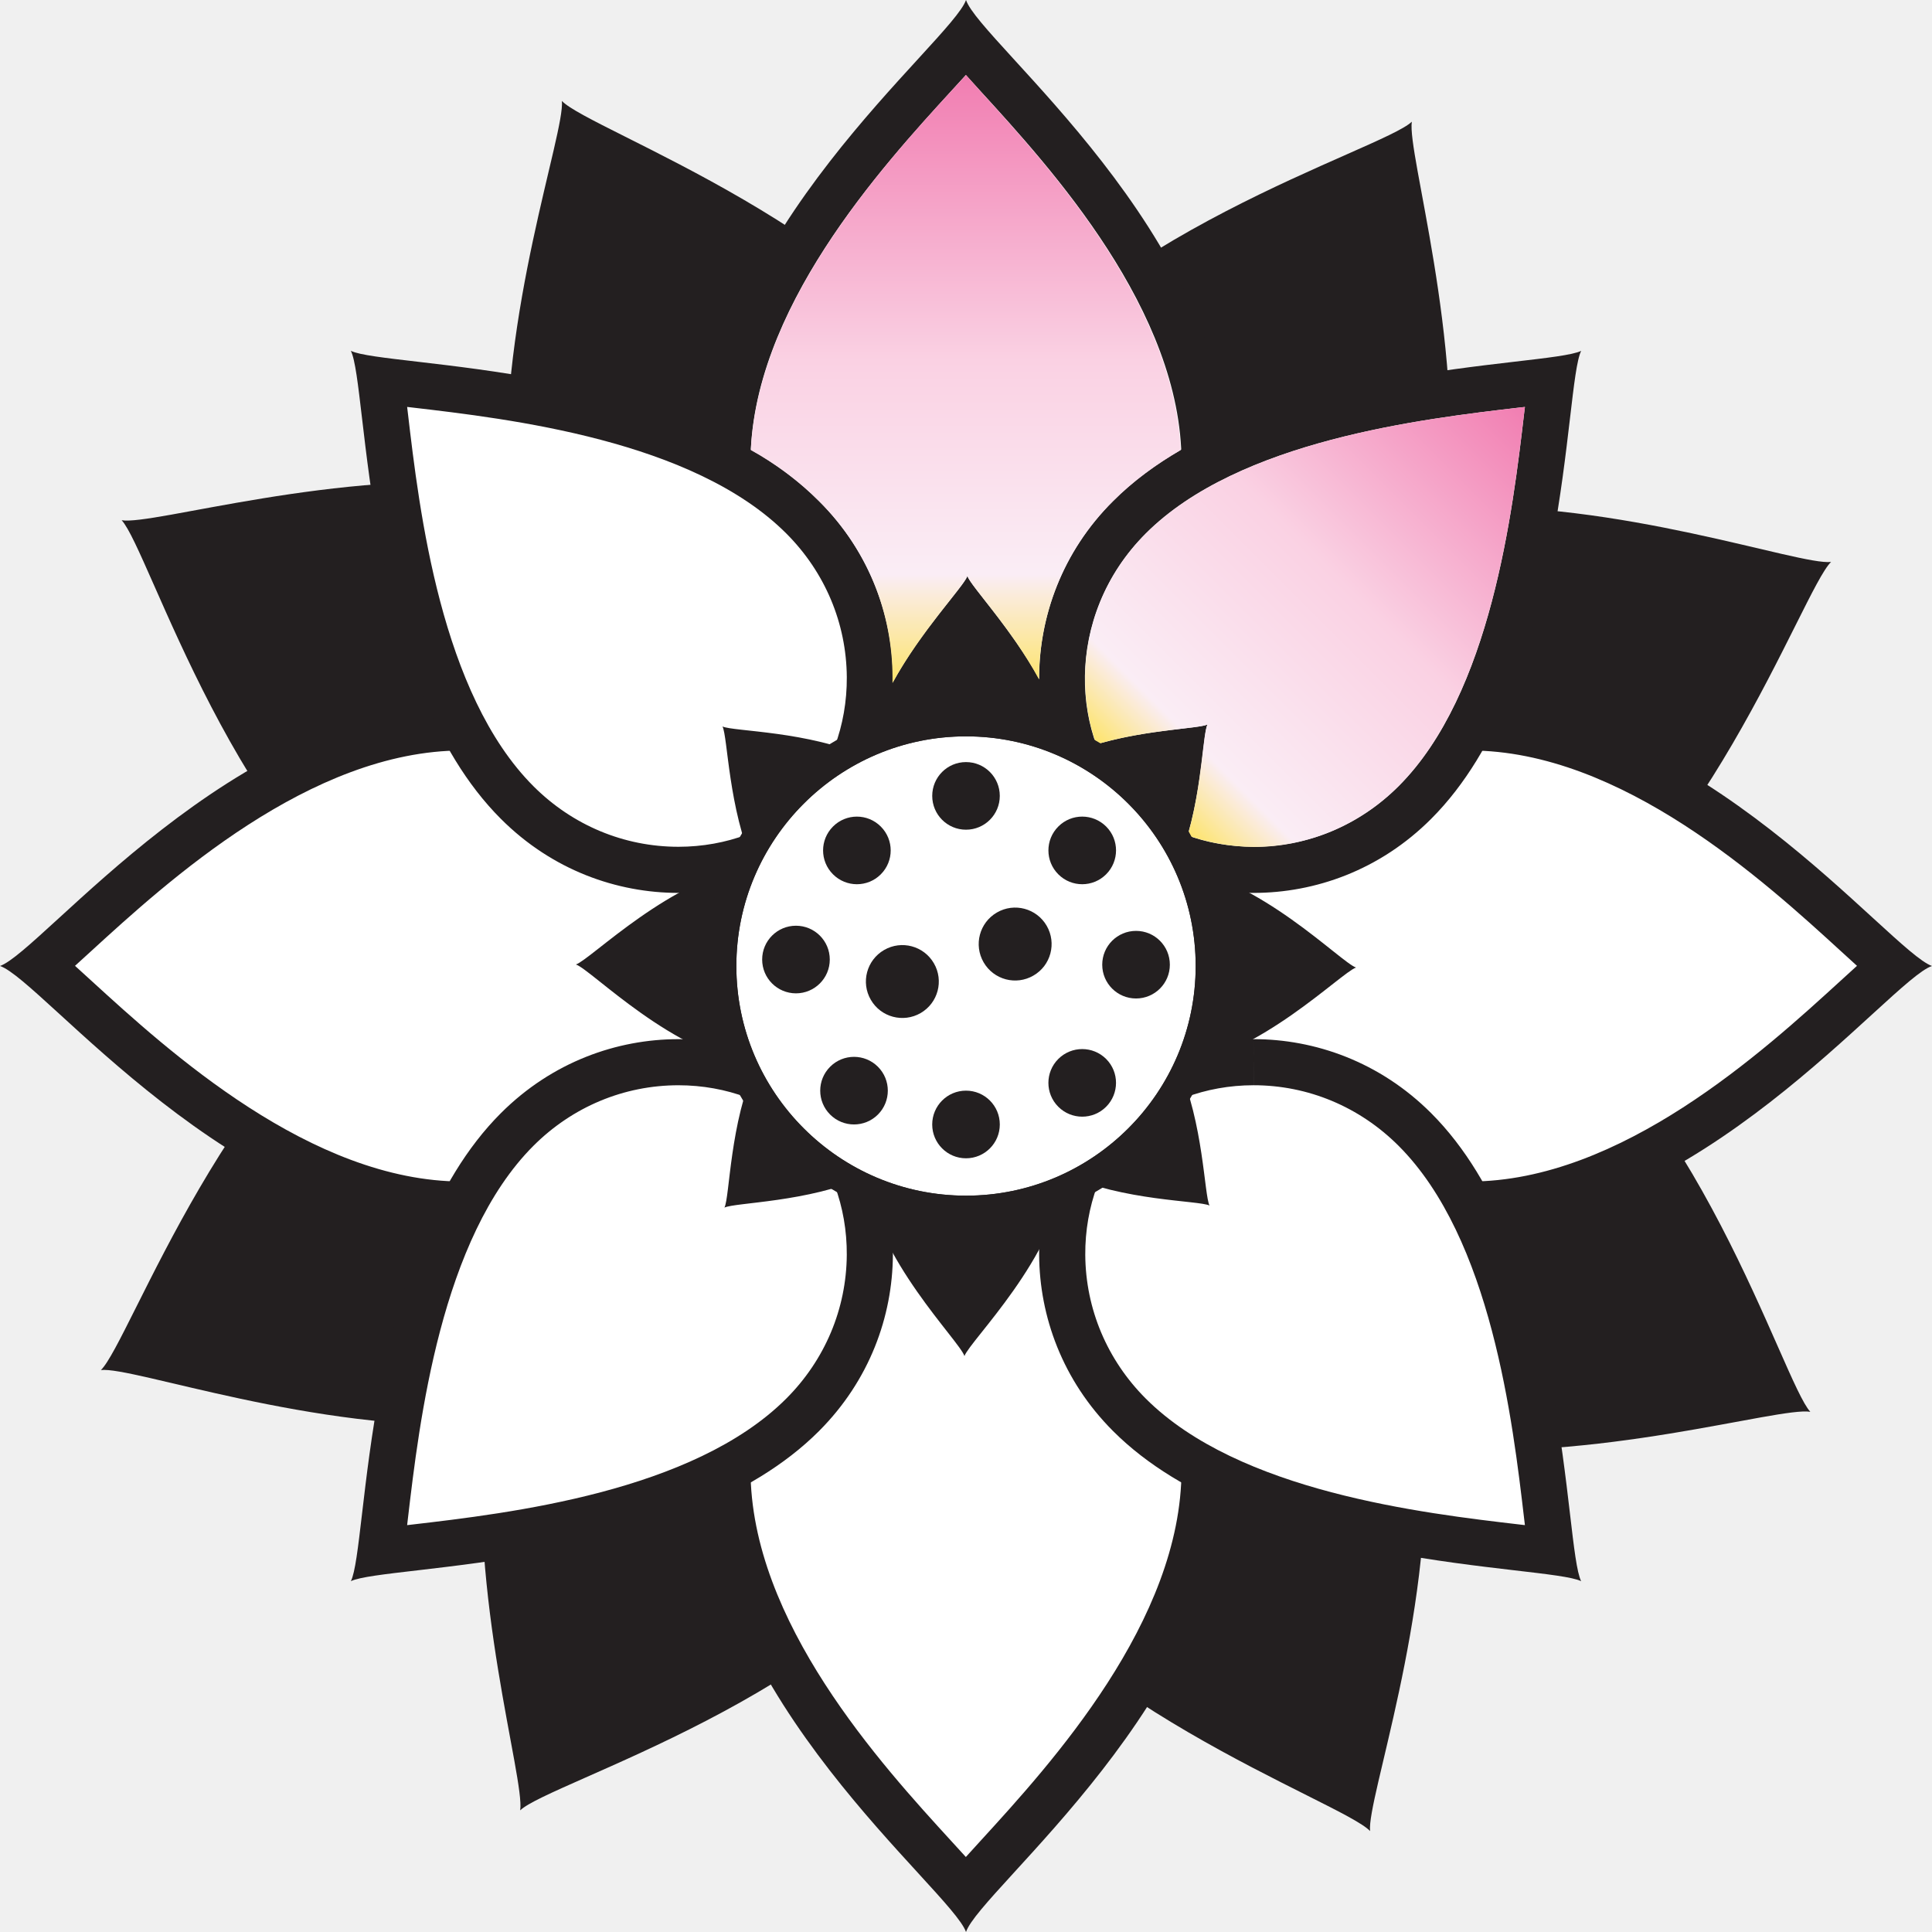
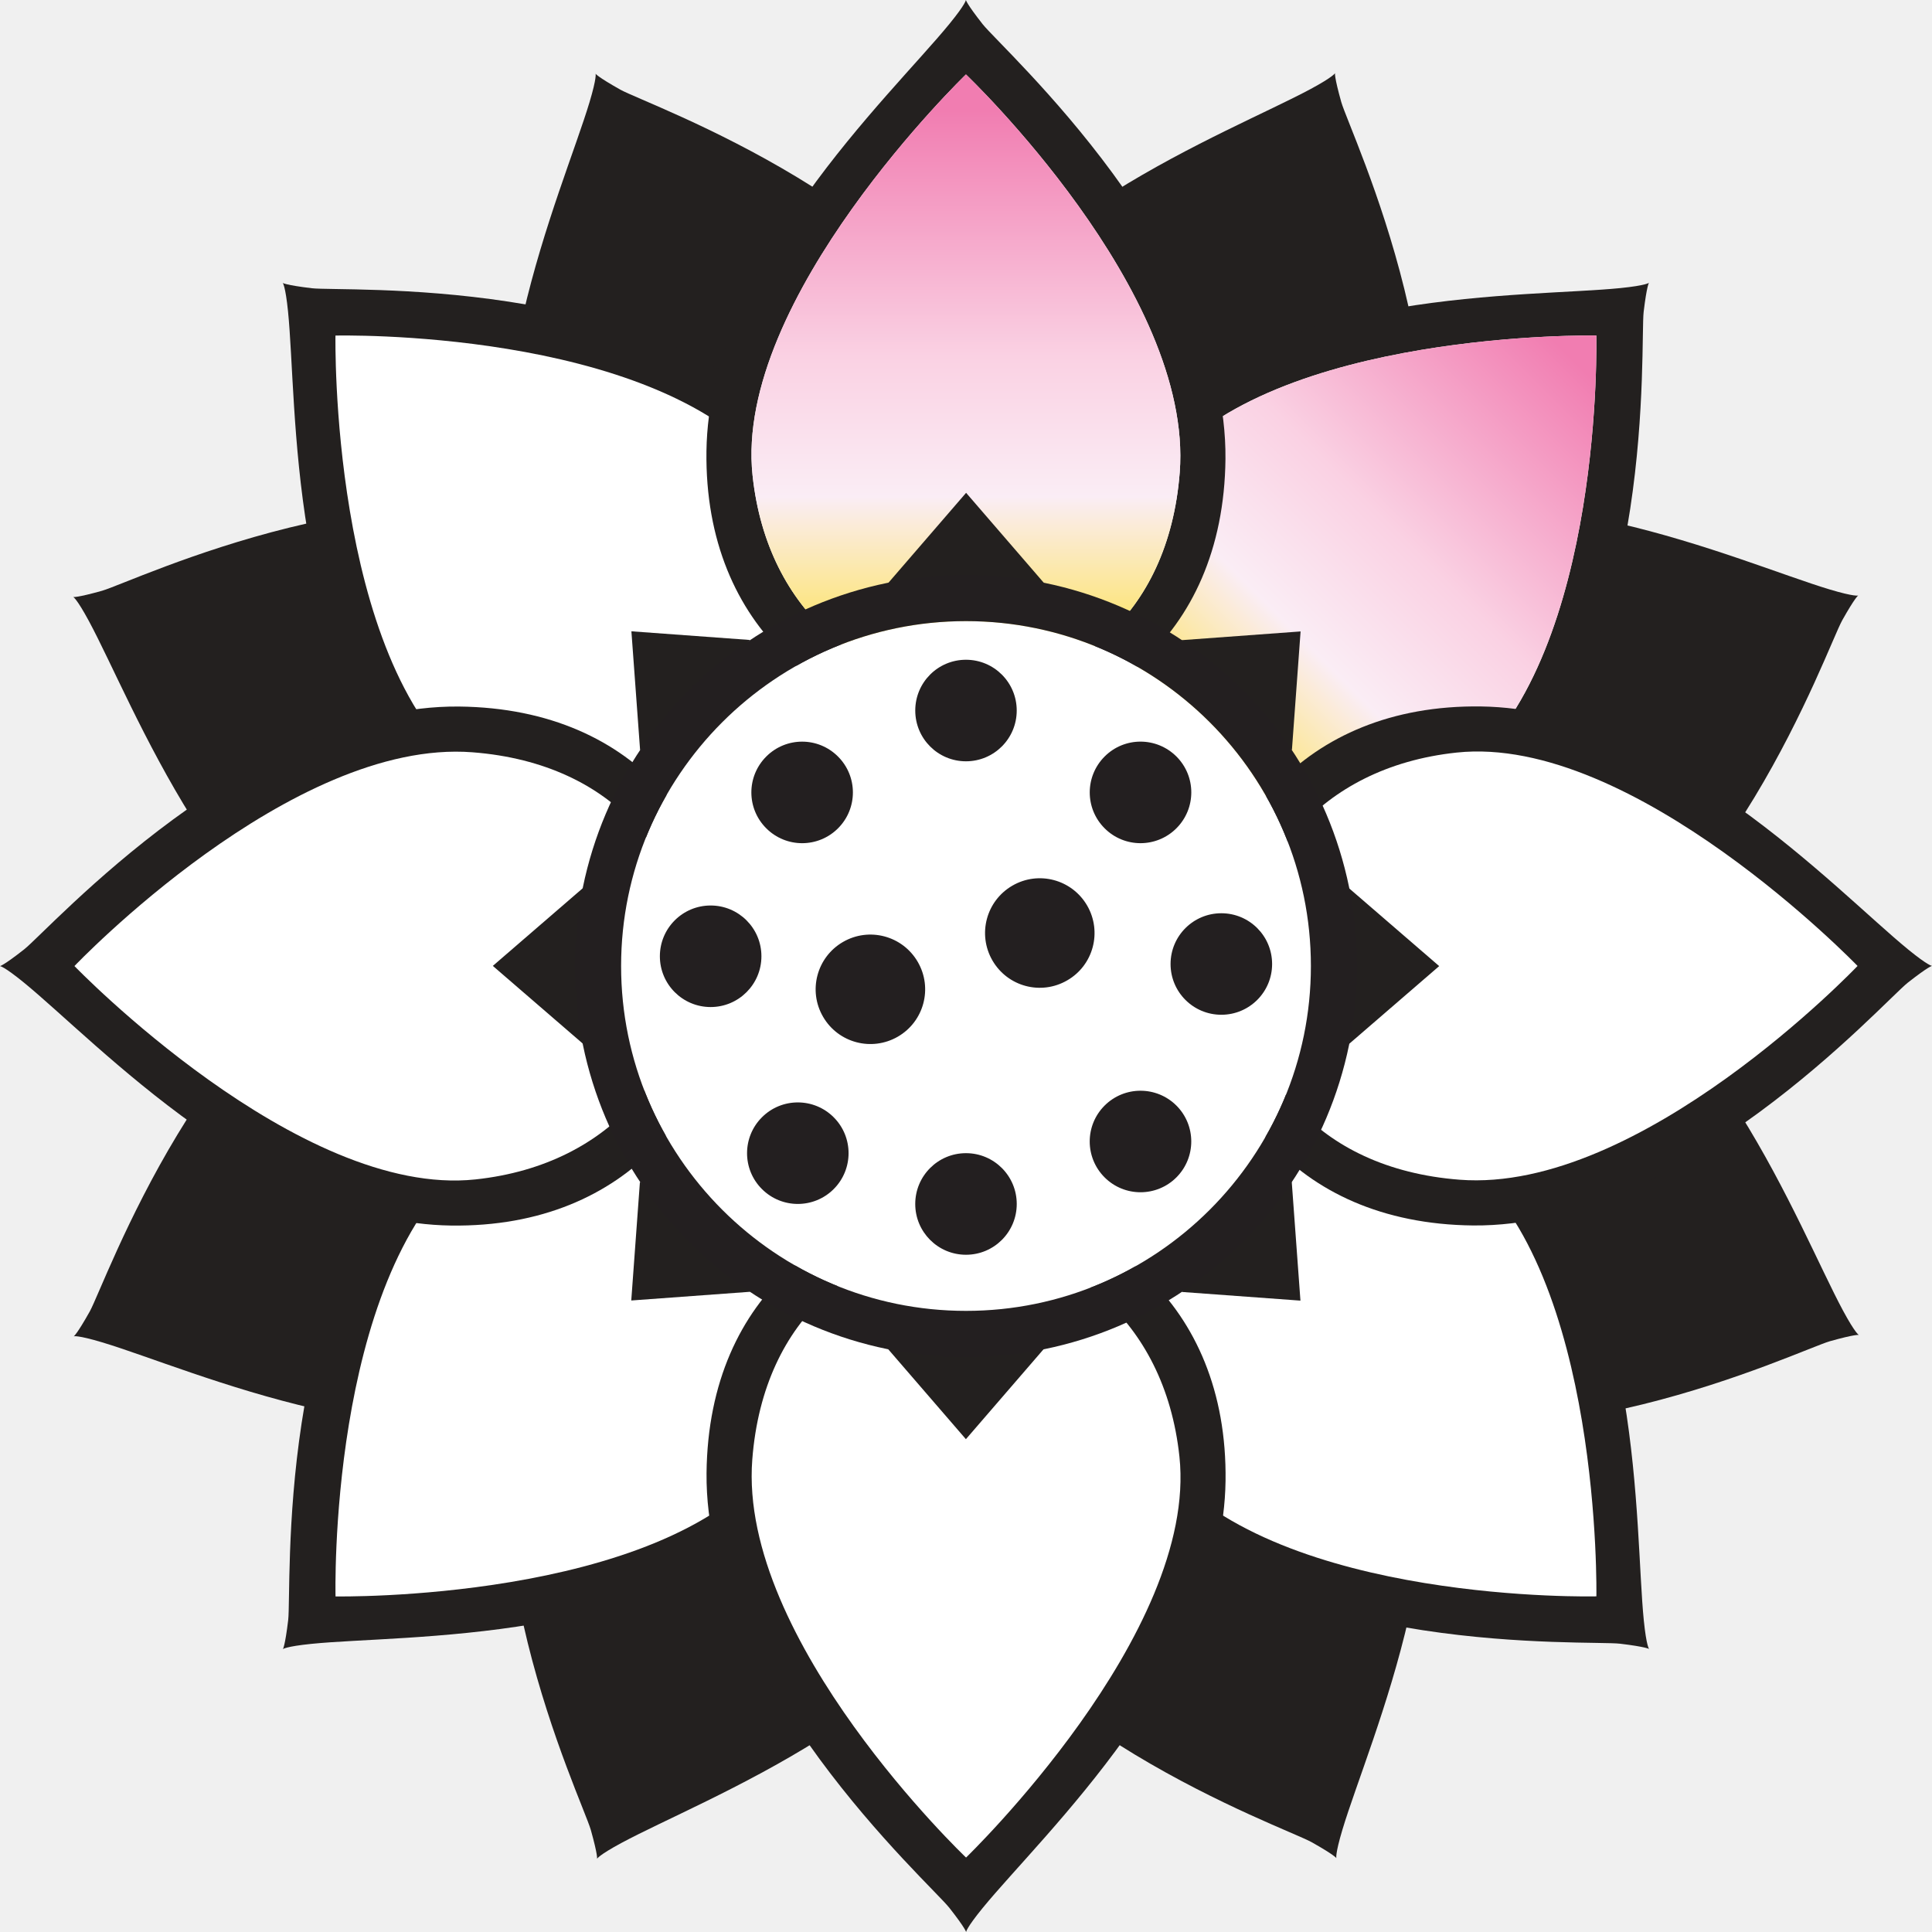
<svg xmlns="http://www.w3.org/2000/svg" width="100%" height="100%" viewBox="0 0 400 400" version="1.1" xml:space="preserve" style="fill-rule:evenodd;clip-rule:evenodd;stroke-linejoin:round;stroke-miterlimit:2;">
-   <g id="Layer-1" transform="matrix(5.555556,0,0,5.555556,0,0)">
-     <g transform="matrix(1,0,0,1,56.5981,35.4959)">
-       <path d="M0,1.008C6.819,-2.734 10.549,-13.486 11.64,-14.554C10.463,-14.416 3.713,-16.861 -2.639,-16.595C-2.057,-22.924 -4.16,-29.781 -3.984,-30.96C-5.08,-29.909 -16.025,-26.72 -20.095,-20.092C-23.836,-26.911 -34.615,-30.632 -35.658,-31.734C-35.54,-30.548 -37.975,-23.8 -37.702,-17.451C-44.033,-18.026 -50.895,-15.912 -52.064,-16.108C-51.026,-14.988 -47.824,-4.066 -41.197,0.002C-48.016,3.743 -51.746,14.494 -52.837,15.562C-51.659,15.424 -44.909,17.87 -38.556,17.603C-39.139,23.933 -37.037,30.791 -37.212,31.97C-36.116,30.918 -25.171,27.731 -21.101,21.103C-17.358,27.92 -6.582,31.639 -5.54,32.742C-5.658,31.556 -3.222,24.81 -3.494,18.46C2.837,19.035 9.698,16.923 10.867,17.118C9.829,15.997 6.63,5.076 0,1.008M-20.846,10.647C-21.67,9.19 -22.824,8.002 -24.178,7.287C-24.989,6.86 -25.902,6.592 -26.859,6.468C-26.935,5.505 -27.158,4.58 -27.546,3.749C-28.195,2.362 -29.326,1.152 -30.74,0.257C-29.283,-0.567 -28.094,-1.721 -27.38,-3.076C-26.952,-3.886 -26.684,-4.799 -26.561,-5.757C-25.599,-5.833 -24.674,-6.055 -23.844,-6.444C-22.457,-7.092 -21.245,-8.222 -20.351,-9.638C-19.527,-8.18 -18.371,-6.992 -17.017,-6.277C-16.206,-5.848 -15.294,-5.581 -14.336,-5.458C-14.26,-4.496 -14.037,-3.572 -13.649,-2.741C-13.001,-1.353 -11.87,-0.142 -10.455,0.753C-11.912,1.577 -13.1,2.731 -13.815,4.086C-14.244,4.896 -14.511,5.809 -14.635,6.766C-15.598,6.842 -16.522,7.065 -17.352,7.453C-18.74,8.101 -19.952,9.232 -20.846,10.647" style="fill:rgb(35,31,32);fill-rule:nonzero;" />
+   <g id="Layer1">
+     <g transform="matrix(100.9505,41.76714,41.76714,-100.9505,112.2667,82.81284)">
+       <path d="M-0.143,0.61C-0.143,0.61 -0.138,0.605 -0.133,0.556C-0.115,0.378 -0.133,-0.088 0.114,-0.342C0.59,-0.831 1.304,-0.151 0.82,0.343C0.543,0.625 -0.026,0.593 -0.088,0.6C-0.138,0.606 -0.143,0.61 -0.143,0.61Z" style="fill:rgb(35,32,31);fill-rule:nonzero;" />
    </g>
-     <g transform="matrix(0.423156,0.906057,0.906057,-0.423156,30.64214,31.51531)">
-       <path d="M6.331,-4.031C2.472,-4.03 -0.655,-0.903 -0.657,2.956C-0.657,6.815 2.473,9.944 6.331,9.945C10.189,9.944 13.317,6.816 13.318,2.958C13.319,-0.903 10.188,-4.03 6.331,-4.031" style="fill:rgb(35,31,32);fill-rule:nonzero;" />
+     <g transform="matrix(41.76714,-100.9505,-100.9505,-41.76714,82.82576,287.7107)">
+       <path d="M-0.143,0.61C-0.143,0.61 -0.138,0.605 -0.133,0.556C-0.115,0.378 -0.133,-0.088 0.114,-0.342C0.59,-0.831 1.304,-0.151 0.82,0.343C0.543,0.625 -0.026,0.593 -0.088,0.6C-0.138,0.606 -0.143,0.61 -0.143,0.61Z" style="fill:rgb(35,32,31);fill-rule:nonzero;" />
    </g>
-     <g transform="matrix(1,0,0,1,17.2275,27.1106)">
-       <path d="M0,17.781C-5.968,17.781 -11.458,12.763 -14.407,10.069C-14.951,9.572 -15.378,9.183 -15.729,8.885C-15.388,8.593 -14.973,8.216 -14.448,7.734C-11.494,5.032 -5.995,0 0,0C5.766,0 9.785,4.684 9.785,8.889C9.785,13.095 5.766,17.781 0,17.781" style="fill:white;fill-rule:nonzero;" />
+     <g transform="matrix(-100.9505,-41.76714,-41.76714,100.9505,287.7237,317.1517)">
+       <path d="M-0.143,0.61C-0.143,0.61 -0.138,0.605 -0.133,0.556C-0.115,0.378 -0.133,-0.088 0.114,-0.342C0.59,-0.831 1.304,-0.151 0.82,0.343C0.543,0.625 -0.026,0.593 -0.088,0.6C-0.138,0.606 -0.143,0.61 -0.143,0.61Z" style="fill:rgb(35,32,31);fill-rule:nonzero;" />
    </g>
-     <g transform="matrix(1,0,0,1,17.2275,44.0317)">
-       <path d="M0,-16.063C5.26,-16.063 8.925,-11.83 8.925,-8.032C8.925,-4.233 5.26,0 0,0C-5.634,0 -10.964,-4.87 -13.827,-7.487C-14.046,-7.686 -14.247,-7.87 -14.432,-8.038C-14.258,-8.195 -14.07,-8.367 -13.868,-8.552C-11,-11.176 -5.661,-16.063 0,-16.063M0,-17.781C-8.471,-17.781 -15.652,-8.585 -17.228,-8.032C-15.652,-7.509 -8.471,1.718 0,1.718C6.25,1.718 10.644,-3.368 10.644,-8.032C10.644,-12.694 6.25,-17.781 0,-17.781" style="fill:rgb(35,31,32);fill-rule:nonzero;" />
+     <g transform="matrix(-41.76714,100.9505,100.9505,41.76714,317.1646,112.2538)">
+       <path d="M-0.143,0.61C-0.143,0.61 -0.138,0.605 -0.133,0.556C-0.115,0.378 -0.133,-0.088 0.114,-0.342C0.59,-0.831 1.304,-0.151 0.82,0.343C0.543,0.625 -0.026,0.593 -0.088,0.6C-0.138,0.606 -0.143,0.61 -0.143,0.61Z" style="fill:rgb(35,32,31);fill-rule:nonzero;" />
    </g>
-     <g transform="matrix(1,0,0,1,54.7725,27.1106)">
-       <path d="M0,17.781C-5.766,17.781 -9.785,13.095 -9.785,8.889C-9.785,4.684 -5.766,0 0,0C5.995,0 11.494,5.032 14.448,7.734C14.973,8.216 15.388,8.593 15.729,8.885C15.378,9.183 14.951,9.572 14.407,10.069C11.458,12.763 5.968,17.781 0,17.781" style="fill:white;fill-rule:nonzero;" />
+     <g transform="matrix(100.9166,-41.84893,-41.84893,-100.9166,55.12306,179.1769)">
+       <path d="M-0.143,0.61C-0.143,0.61 -0.138,0.605 -0.133,0.556C-0.115,0.378 -0.133,-0.088 0.114,-0.342C0.59,-0.831 1.304,-0.151 0.82,0.343C0.543,0.625 -0.026,0.593 -0.088,0.6C-0.138,0.606 -0.143,0.61 -0.143,0.61Z" style="fill:rgb(35,32,31);fill-rule:nonzero;" />
    </g>
-     <g transform="matrix(1,0,0,1,54.7725,44.0317)">
-       <path d="M0,-16.063C5.661,-16.063 11,-11.176 13.868,-8.552C14.07,-8.367 14.258,-8.195 14.432,-8.038C14.247,-7.87 14.046,-7.686 13.827,-7.487C10.964,-4.87 5.634,0 0,0C-5.26,0 -8.925,-4.233 -8.925,-8.032C-8.925,-11.83 -5.26,-16.063 0,-16.063M0,-17.781C-6.25,-17.781 -10.644,-12.694 -10.644,-8.032C-10.644,-3.368 -6.25,1.718 0,1.718C8.471,1.718 15.652,-7.509 17.227,-8.032C15.652,-8.585 8.471,-17.781 0,-17.781" style="fill:rgb(35,31,32);fill-rule:nonzero;" />
+     <g transform="matrix(-41.84893,-100.9166,-100.9166,41.84893,179.1899,344.8795)">
+       <path d="M-0.143,0.61C-0.143,0.61 -0.138,0.605 -0.133,0.556C-0.115,0.378 -0.133,-0.088 0.114,-0.342C0.59,-0.831 1.304,-0.151 0.82,0.343C0.543,0.625 -0.026,0.593 -0.088,0.6C-0.138,0.606 -0.143,0.61 -0.143,0.61Z" style="fill:rgb(35,32,31);fill-rule:nonzero;" />
    </g>
-     <g transform="matrix(1,0,0,1,35.9956,44.988)">
-       <path d="M0,25.514C-0.292,25.172 -0.669,24.758 -1.15,24.232C-3.853,21.278 -8.886,15.78 -8.886,9.785C-8.886,4.018 -4.2,0 0.005,0C4.21,0 8.896,4.018 8.896,9.785C8.896,15.752 3.879,21.243 1.184,24.191C0.687,24.735 0.299,25.162 0,25.514" style="fill:white;fill-rule:nonzero;" />
+     <g transform="matrix(-100.9166,41.84893,41.84893,100.9166,344.8924,220.8127)">
+       <path d="M-0.143,0.61C-0.143,0.61 -0.138,0.605 -0.133,0.556C-0.115,0.378 -0.133,-0.088 0.114,-0.342C0.59,-0.831 1.304,-0.151 0.82,0.343C0.543,0.625 -0.026,0.593 -0.088,0.6C-0.138,0.606 -0.143,0.61 -0.143,0.61Z" style="fill:rgb(35,32,31);fill-rule:nonzero;" />
    </g>
-     <g transform="matrix(1,0,0,1,36.0005,70.2807)">
-       <path d="M0,-24.433C3.799,-24.433 8.031,-20.767 8.031,-15.508C8.031,-9.874 3.161,-4.543 0.544,-1.681C0.345,-1.462 0.162,-1.261 -0.006,-1.076C-0.164,-1.249 -0.336,-1.438 -0.521,-1.64C-3.146,-4.508 -8.031,-9.846 -8.031,-15.508C-8.031,-20.767 -3.799,-24.433 0,-24.433M0,-26.152C-4.663,-26.152 -9.75,-21.758 -9.75,-15.508C-9.75,-7.037 -0.554,0.144 0,1.719C0.522,0.144 9.75,-7.037 9.75,-15.508C9.75,-21.758 4.663,-26.152 0,-26.152" style="fill:rgb(35,31,32);fill-rule:nonzero;" />
+     <g transform="matrix(41.84893,100.9166,100.9166,-41.84893,220.8256,55.11012)">
+       <path d="M-0.143,0.61C-0.143,0.61 -0.138,0.605 -0.133,0.556C-0.115,0.378 -0.133,-0.088 0.114,-0.342C0.59,-0.831 1.304,-0.151 0.82,0.343C0.543,0.625 -0.026,0.593 -0.088,0.6C-0.138,0.606 -0.143,0.61 -0.143,0.61Z" style="fill:rgb(35,32,31);fill-rule:nonzero;" />
    </g>
-     <g transform="matrix(1,0,0,1,36.0005,1.4977)">
-       <path d="M0,25.514C-4.205,25.514 -8.891,21.495 -8.891,15.729C-8.891,9.735 -3.859,4.236 -1.155,1.282C-0.674,0.756 -0.297,0.342 -0.005,0C0.294,0.352 0.682,0.78 1.179,1.324C3.874,4.272 8.891,9.761 8.891,15.729C8.891,21.495 4.205,25.514 0,25.514" style="fill:white;fill-rule:nonzero;" />
+     <g transform="matrix(109.2497,0.031365,0.031365,-109.2497,74.14596,125.2279)">
+       <path d="M-0.143,0.61C-0.143,0.61 -0.138,0.605 -0.133,0.556C-0.115,0.378 -0.133,-0.088 0.114,-0.342C0.59,-0.831 1.304,-0.151 0.82,0.343C0.543,0.625 -0.026,0.593 -0.088,0.6C-0.138,0.606 -0.143,0.61 -0.143,0.61Z" style="fill:rgb(35,32,31);fill-rule:nonzero;" />
    </g>
-     <g transform="matrix(1,0,0,1,35.9946,25.0759)">
-       <path d="M0,-22.281C0.168,-22.094 0.351,-21.894 0.55,-21.676C3.167,-18.812 8.038,-13.483 8.038,-7.848C8.038,-2.589 3.805,1.077 0.006,1.077C-3.793,1.077 -8.025,-2.589 -8.025,-7.848C-8.025,-13.51 -3.14,-18.848 -0.515,-21.717C-0.329,-21.92 -0.158,-22.107 0,-22.281M0.006,-25.076C-0.548,-23.501 -9.744,-16.319 -9.744,-7.848C-9.744,-1.597 -4.657,2.795 0.006,2.795C4.67,2.795 9.756,-1.597 9.756,-7.848C9.756,-16.319 0.528,-23.501 0.006,-25.076" style="fill:rgb(35,31,32);fill-rule:nonzero;" />
+     <g transform="matrix(91.02376,0.026132,0.026132,-91.02376,80.08884,122.6393)">
+       <path d="M-0.117,0.584C-0.117,0.584 -0.13,-0.15 0.185,-0.404C0.682,-0.805 1.299,-0.216 0.867,0.288C0.598,0.602 -0.117,0.584 -0.117,0.584Z" style="fill:white;fill-rule:nonzero;" />
    </g>
-     <g transform="matrix(1,0,0,1,57.8164,39.5852)">
-       <path d="M0,18.238C-0.34,18.193 -0.746,18.145 -1.235,18.088C-5.011,17.647 -12.039,16.828 -15.724,13.143C-17.326,11.542 -18.216,9.426 -18.231,7.186C-18.244,5.16 -17.511,3.208 -16.267,1.964C-15.019,0.717 -13.136,0 -11.102,0C-8.841,0 -6.705,0.89 -5.088,2.508C-1.424,6.171 -0.601,13.178 -0.159,16.942C-0.099,17.458 -0.048,17.884 0,18.238" style="fill:white;fill-rule:nonzero;" />
+     <g transform="matrix(-21.81887,21.80635,21.80635,21.81887,149.441,125.9989)">
+       <path d="M0.537,-0.321L0.015,0.283L1.06,0.285L0.537,-0.321Z" style="fill:rgb(35,32,31);fill-rule:nonzero;" />
    </g>
-     <g transform="matrix(1,0,0,1,46.7158,58.9256)">
-       <path d="M0,-20.2L0,-18.482C2.031,-18.482 3.95,-17.68 5.405,-16.225C8.859,-12.773 9.659,-5.959 10.088,-2.298C10.097,-2.225 10.105,-2.157 10.113,-2.089C10.064,-2.094 10.015,-2.099 9.965,-2.106C6.293,-2.534 -0.543,-3.332 -4.016,-6.804C-5.457,-8.246 -6.258,-10.148 -6.271,-12.16C-6.283,-13.961 -5.643,-15.683 -4.559,-16.768C-3.487,-17.841 -1.783,-18.482 -0.001,-18.482L0,-20.2ZM-0.001,-20.2C-2.247,-20.199 -4.37,-19.388 -5.774,-17.984C-8.608,-15.149 -9.03,-9.387 -5.231,-5.59C-0.083,-0.441 10.915,-0.621 12.209,0C11.569,-1.275 11.769,-12.293 6.62,-17.441C4.703,-19.358 2.287,-20.2 -0.001,-20.2" style="fill:rgb(35,31,32);fill-rule:nonzero;" />
+     <g transform="matrix(0.031365,-109.2497,-109.2497,-0.031365,125.2183,325.8308)">
+       <path d="M-0.143,0.61C-0.143,0.61 -0.138,0.605 -0.133,0.556C-0.115,0.378 -0.133,-0.088 0.114,-0.342C0.59,-0.831 1.304,-0.151 0.82,0.343C0.543,0.625 -0.026,0.593 -0.088,0.6C-0.138,0.606 -0.143,0.61 -0.143,0.61Z" style="fill:rgb(35,32,31);fill-rule:nonzero;" />
    </g>
-     <g transform="matrix(1,0,0,1,25.2861,14.179)">
-       <path d="M0,18.238C-2.261,18.238 -4.397,17.346 -6.013,15.729C-9.677,12.065 -10.5,5.059 -10.942,1.295C-11.003,0.78 -11.054,0.354 -11.102,0C-10.762,0.045 -10.356,0.092 -9.868,0.149C-6.091,0.59 0.938,1.409 4.623,5.093C6.225,6.696 7.115,8.811 7.13,11.051C7.144,13.078 6.409,15.03 5.166,16.273C3.917,17.521 2.034,18.238 0,18.238" style="fill:white;fill-rule:nonzero;" />
+     <g transform="matrix(0.026132,-91.02376,-91.02376,-0.026132,122.6297,319.8879)">
+       <path d="M-0.117,0.584C-0.117,0.584 -0.13,-0.15 0.185,-0.404C0.682,-0.805 1.299,-0.216 0.867,0.288C0.598,0.602 -0.117,0.584 -0.117,0.584Z" style="fill:white;fill-rule:nonzero;" />
    </g>
-     <g transform="matrix(1,0,0,1,15.1729,31.187)">
-       <path d="M0,-16.022C0.048,-16.016 0.096,-16.011 0.146,-16.005C3.819,-15.577 10.655,-14.781 14.129,-11.307C15.57,-9.866 16.371,-7.964 16.385,-5.951C16.396,-4.149 15.756,-2.427 14.672,-1.342C13.599,-0.27 11.895,0.37 10.113,0.37C8.082,0.37 6.162,-0.431 4.708,-1.886C1.255,-5.339 0.454,-12.152 0.025,-15.813C0.016,-15.884 0.008,-15.954 0,-16.022M-2.097,-18.111C-1.457,-16.835 -1.656,-5.819 3.493,-0.671C5.41,1.248 7.825,2.089 10.113,2.089C12.359,2.089 14.483,1.277 15.887,-0.126C18.722,-2.96 19.142,-8.723 15.344,-12.522C10.196,-17.669 -0.803,-17.49 -2.097,-18.111" style="fill:rgb(35,31,32);fill-rule:nonzero;" />
+     <g transform="matrix(21.80635,21.81887,21.81887,-21.80635,125.9893,250.5358)">
+       <path d="M0.537,-0.321L0.015,0.283L1.06,0.285L0.537,-0.321Z" style="fill:rgb(35,32,31);fill-rule:nonzero;" />
    </g>
-     <g transform="matrix(1,0,0,1,46.7148,14.179)">
-       <path d="M0,18.238C-2.034,18.238 -3.917,17.521 -5.165,16.273C-7.681,13.758 -8.076,8.548 -4.622,5.093C-0.937,1.409 6.092,0.59 9.868,0.149C10.356,0.092 10.762,0.045 11.102,0C11.054,0.353 11.003,0.78 10.943,1.294C10.501,5.058 9.679,12.065 6.014,15.729C4.397,17.346 2.262,18.238 0.001,18.238L0,18.238Z" style="fill:white;fill-rule:nonzero;" />
+     <g transform="matrix(-109.2497,-0.031365,-0.031365,109.2497,325.8212,274.7585)">
+       <path d="M-0.143,0.61C-0.143,0.61 -0.138,0.605 -0.133,0.556C-0.115,0.378 -0.133,-0.088 0.114,-0.342C0.59,-0.831 1.304,-0.151 0.82,0.343C0.543,0.625 -0.026,0.593 -0.088,0.6C-0.138,0.606 -0.143,0.61 -0.143,0.61Z" style="fill:rgb(35,32,31);fill-rule:nonzero;" />
    </g>
-     <g transform="matrix(1,0,0,1,56.8286,31.187)">
-       <path d="M0,-16.022C-0.008,-15.955 -0.016,-15.886 -0.025,-15.814C-0.454,-12.153 -1.254,-5.339 -4.708,-1.886C-6.163,-0.431 -8.082,0.37 -10.114,0.37C-11.896,0.37 -13.599,-0.27 -14.672,-1.342C-16.9,-3.57 -17.225,-8.21 -14.129,-11.307C-10.655,-14.781 -3.819,-15.577 -0.147,-16.005C-0.097,-16.011 -0.048,-16.016 0,-16.022M2.097,-18.111C0.802,-17.49 -10.196,-17.669 -15.344,-12.522C-19.143,-8.723 -18.72,-2.96 -15.887,-0.126C-14.483,1.277 -12.36,2.089 -10.114,2.089C-7.826,2.089 -5.41,1.248 -3.493,-0.671C1.656,-5.819 1.457,-16.835 2.097,-18.111" style="fill:rgb(35,31,32);fill-rule:nonzero;" />
+     <g transform="matrix(-91.02376,-0.026132,-0.026132,91.02376,319.8783,277.3471)">
+       <path d="M-0.117,0.584C-0.117,0.584 -0.13,-0.15 0.185,-0.404C0.682,-0.805 1.299,-0.216 0.867,0.288C0.598,0.602 -0.117,0.584 -0.117,0.584Z" style="fill:white;fill-rule:nonzero;" />
    </g>
-     <g transform="matrix(1,0,0,1,14.1846,39.5852)">
-       <path d="M0,18.238C0.048,17.884 0.099,17.458 0.159,16.942C0.601,13.178 1.425,6.171 5.088,2.508C6.705,0.89 8.841,0 11.102,0C13.136,0 15.019,0.717 16.268,1.964C17.511,3.208 18.246,5.16 18.232,7.186C18.217,9.426 17.327,11.542 15.724,13.144C12.04,16.828 5.01,17.648 1.234,18.088C0.746,18.145 0.34,18.193 0,18.238" style="fill:white;fill-rule:nonzero;" />
+     <g transform="matrix(21.81887,-21.80635,-21.80635,-21.81887,250.5262,273.9875)">
+       <path d="M0.537,-0.321L0.015,0.283L1.06,0.285L0.537,-0.321Z" style="fill:rgb(35,32,31);fill-rule:nonzero;" />
    </g>
-     <g transform="matrix(1,0,0,1,25.2861,57.2073)">
-       <path d="M0,-16.763C1.782,-16.763 3.486,-16.122 4.558,-15.05C5.643,-13.966 6.283,-12.243 6.271,-10.441C6.257,-8.428 5.456,-6.526 4.015,-5.085C0.542,-1.613 -6.295,-0.815 -9.967,-0.387C-10.017,-0.381 -10.066,-0.376 -10.113,-0.37C-10.106,-0.438 -10.097,-0.508 -10.089,-0.579C-9.659,-4.241 -8.859,-11.055 -5.406,-14.507C-3.951,-15.961 -2.032,-16.763 0,-16.763M0,-18.481C-2.288,-18.481 -4.704,-17.639 -6.621,-15.722C-11.769,-10.576 -11.57,0.444 -12.21,1.718C-10.916,1.098 0.083,1.277 5.23,-3.87C9.029,-7.669 8.608,-13.431 5.773,-16.265C4.369,-17.669 2.246,-18.481 0,-18.481" style="fill:rgb(35,31,32);fill-rule:nonzero;" />
+     <g transform="matrix(-0.031365,109.2497,109.2497,0.031365,274.7489,74.15558)">
+       <path d="M-0.143,0.61C-0.143,0.61 -0.138,0.605 -0.133,0.556C-0.115,0.378 -0.133,-0.088 0.114,-0.342C0.59,-0.831 1.304,-0.151 0.82,0.343C0.543,0.625 -0.026,0.593 -0.088,0.6C-0.138,0.606 -0.143,0.61 -0.143,0.61Z" style="fill:rgb(35,32,31);fill-rule:nonzero;" />
    </g>
-     <g transform="matrix(1,0,0,1,43.9072,32.2654)">
-       <path d="M0,7.47C3.045,7.052 6.062,3.989 6.628,3.792C6.057,3.6 2.997,0.428 -0.083,0.046C0.897,-2.101 0.895,-4.873 1.093,-5.267C0.696,-5.078 -2.027,-5.074 -4.163,-4.118C-4.553,-7.18 -7.665,-10.232 -7.852,-10.801C-8.056,-10.227 -11.251,-7.133 -11.601,-4.036C-13.762,-5.027 -16.576,-5.002 -16.982,-5.192C-16.785,-4.805 -16.762,-2.122 -15.814,0C-18.86,0.417 -21.878,3.481 -22.444,3.678C-21.872,3.87 -18.813,7.041 -15.733,7.424C-16.713,9.571 -16.71,12.342 -16.909,12.738C-16.511,12.546 -13.788,12.543 -11.652,11.587C-11.262,14.653 -8.15,17.701 -7.965,18.271C-7.76,17.697 -4.564,14.603 -4.215,11.504C-2.053,12.495 0.762,12.47 1.168,12.661C0.97,12.275 0.947,9.592 0,7.47M-9.082,7.093C-9.217,6.541 -9.479,6.044 -9.848,5.674C-10.221,5.301 -10.725,5.038 -11.284,4.906C-11.13,4.518 -11.043,4.117 -11.041,3.723C-11.039,3.343 -11.117,2.958 -11.257,2.584C-10.714,2.444 -10.225,2.179 -9.863,1.811C-9.489,1.43 -9.228,0.917 -9.102,0.349C-8.707,0.51 -8.298,0.6 -7.896,0.602C-7.509,0.604 -7.115,0.523 -6.734,0.377C-6.599,0.929 -6.338,1.425 -5.968,1.795C-5.595,2.168 -5.091,2.431 -4.531,2.564C-4.685,2.951 -4.773,3.353 -4.774,3.747C-4.776,4.126 -4.698,4.511 -4.559,4.886C-5.102,5.026 -5.589,5.291 -5.951,5.659C-6.325,6.04 -6.587,6.553 -6.714,7.121C-7.108,6.96 -7.517,6.87 -7.92,6.868C-8.307,6.866 -8.701,6.949 -9.082,7.093" style="fill:rgb(35,31,32);fill-rule:nonzero;" />
+     <g transform="matrix(-0.026132,91.02376,91.02376,0.026132,277.3375,80.09846)">
+       <path d="M-0.117,0.584C-0.117,0.584 -0.13,-0.15 0.185,-0.404C0.682,-0.805 1.299,-0.216 0.867,0.288C0.598,0.602 -0.117,0.584 -0.117,0.584Z" style="fill:white;fill-rule:nonzero;" />
    </g>
-     <g transform="matrix(-1,0,0,1,36.0005,44.5594)">
+     <g transform="matrix(-0.026132,91.02376,91.02376,0.026132,277.3375,80.09846)">
+       <path d="M-0.117,0.584C-0.117,0.584 -0.13,-0.15 0.185,-0.404C0.682,-0.805 1.299,-0.216 0.867,0.288C0.598,0.602 -0.117,0.584 -0.117,0.584Z" style="fill:url(#_Linear1);fill-rule:nonzero;" />
+     </g>
+     <g transform="matrix(-21.80635,-21.81887,-21.81887,21.80635,273.9779,149.4506)">
+       <path d="M0.537,-0.321L0.015,0.283L1.06,0.285L0.537,-0.321Z" style="fill:rgb(35,32,31);fill-rule:nonzero;" />
+     </g>
+     <g transform="matrix(77.27336,-77.22901,-77.22901,-77.27336,58.1523,236.1136)">
+       <path d="M-0.143,0.61C-0.143,0.61 -0.138,0.605 -0.133,0.556C-0.115,0.378 -0.133,-0.088 0.114,-0.342C0.59,-0.831 1.304,-0.151 0.82,0.343C0.543,0.625 -0.026,0.593 -0.088,0.6C-0.138,0.606 -0.143,0.61 -0.143,0.61Z" style="fill:rgb(35,32,31);fill-rule:nonzero;" />
+     </g>
+     <g transform="matrix(64.382,-64.34504,-64.34504,-64.382,60.52415,230.0809)">
+       <path d="M-0.117,0.584C-0.117,0.584 -0.13,-0.15 0.185,-0.404C0.682,-0.805 1.299,-0.216 0.867,0.288C0.598,0.602 -0.117,0.584 -0.117,0.584Z" style="fill:white;fill-rule:nonzero;" />
+     </g>
+     <g transform="matrix(-0.008856,30.84769,30.84769,0.008856,111.9391,183.4171)">
+       <path d="M0.537,-0.321L0.015,0.283L1.06,0.285L0.537,-0.321Z" style="fill:rgb(35,32,31);fill-rule:nonzero;" />
+     </g>
+     <g transform="matrix(-77.22901,-77.27336,-77.27336,77.22901,236.1136,341.8477)">
+       <path d="M-0.143,0.61C-0.143,0.61 -0.138,0.605 -0.133,0.556C-0.115,0.378 -0.133,-0.088 0.114,-0.342C0.59,-0.831 1.304,-0.151 0.82,0.343C0.543,0.625 -0.026,0.593 -0.088,0.6C-0.138,0.606 -0.143,0.61 -0.143,0.61Z" style="fill:rgb(35,32,31);fill-rule:nonzero;" />
+     </g>
+     <g transform="matrix(-64.34504,-64.382,-64.382,64.34504,230.0809,339.4759)">
+       <path d="M-0.117,0.584C-0.117,0.584 -0.13,-0.15 0.185,-0.404C0.682,-0.805 1.299,-0.216 0.867,0.288C0.598,0.602 -0.117,0.584 -0.117,0.584Z" style="fill:white;fill-rule:nonzero;" />
+     </g>
+     <g transform="matrix(30.84769,0.008856,0.008856,-30.84769,183.4171,288.0609)">
+       <path d="M0.537,-0.321L0.015,0.283L1.06,0.285L0.537,-0.321Z" style="fill:rgb(35,32,31);fill-rule:nonzero;" />
+     </g>
+     <g transform="matrix(-77.27336,77.22901,77.22901,77.27336,341.8477,163.8864)">
+       <path d="M-0.143,0.61C-0.143,0.61 -0.138,0.605 -0.133,0.556C-0.115,0.378 -0.133,-0.088 0.114,-0.342C0.59,-0.831 1.304,-0.151 0.82,0.343C0.543,0.625 -0.026,0.593 -0.088,0.6C-0.138,0.606 -0.143,0.61 -0.143,0.61Z" style="fill:rgb(35,32,31);fill-rule:nonzero;" />
+     </g>
+     <g transform="matrix(-64.382,64.34504,64.34504,64.382,339.4759,169.9191)">
+       <path d="M-0.117,0.584C-0.117,0.584 -0.13,-0.15 0.185,-0.404C0.682,-0.805 1.299,-0.216 0.867,0.288C0.598,0.602 -0.117,0.584 -0.117,0.584Z" style="fill:white;fill-rule:nonzero;" />
+     </g>
+     <g transform="matrix(0.008856,-30.84769,-30.84769,-0.008856,288.0609,216.5829)">
+       <path d="M0.537,-0.321L0.015,0.283L1.06,0.285L0.537,-0.321Z" style="fill:rgb(35,32,31);fill-rule:nonzero;" />
+     </g>
+     <g transform="matrix(77.22901,77.27336,77.27336,-77.22901,163.8864,58.1523)">
+       <path d="M-0.143,0.61C-0.143,0.61 -0.138,0.605 -0.133,0.556C-0.115,0.378 -0.133,-0.088 0.114,-0.342C0.59,-0.831 1.304,-0.151 0.82,0.343C0.543,0.625 -0.026,0.593 -0.088,0.6C-0.138,0.606 -0.143,0.61 -0.143,0.61Z" style="fill:rgb(35,32,31);fill-rule:nonzero;" />
+     </g>
+     <g transform="matrix(64.34504,64.382,64.382,-64.34504,169.9191,60.52415)">
+       <path d="M-0.117,0.584C-0.117,0.584 -0.13,-0.15 0.185,-0.404C0.682,-0.805 1.299,-0.216 0.867,0.288C0.598,0.602 -0.117,0.584 -0.117,0.584Z" style="fill:white;fill-rule:nonzero;" />
+     </g>
+     <g transform="matrix(64.34504,64.382,64.382,-64.34504,169.9191,60.52415)">
+       <path d="M-0.117,0.584C-0.117,0.584 -0.13,-0.15 0.185,-0.404C0.682,-0.805 1.299,-0.216 0.867,0.288C0.598,0.602 -0.117,0.584 -0.117,0.584Z" style="fill:url(#_Linear2);fill-rule:nonzero;" />
+     </g>
+     <g transform="matrix(-30.84769,-0.008856,-0.008856,30.84769,216.5829,111.9391)">
+       <path d="M0.537,-0.321L0.015,0.283L1.06,0.285L0.537,-0.321Z" style="fill:rgb(35,32,31);fill-rule:nonzero;" />
+     </g>
+     <g transform="matrix(-8.342978,0,0,8.342978,200,271.4075)">
      <path d="M0,-17.118C4.719,-17.118 8.559,-13.278 8.559,-8.558C8.559,-3.84 4.719,0 0,0C-4.719,0 -8.559,-3.84 -8.559,-8.558C-8.559,-13.278 -4.719,-17.118 0,-17.118" style="fill:white;fill-rule:nonzero;" />
    </g>
-     <g transform="matrix(1,0,0,1,36.0005,45.7049)">
+     <g transform="matrix(8.342978,0,0,8.342978,200,280.9644)">
      <path d="M0,-19.409C-5.351,-19.409 -9.705,-15.055 -9.705,-9.704C-9.705,-4.354 -5.351,0 0,0C5.351,0 9.705,-4.354 9.705,-9.704C9.705,-15.055 5.351,-19.409 0,-19.409M0,-1.146C-4.719,-1.146 -8.559,-4.985 -8.559,-9.704C-8.559,-14.424 -4.719,-18.263 0,-18.263C4.719,-18.263 8.559,-14.424 8.559,-9.704C8.559,-4.985 4.719,-1.146 0,-1.146" style="fill:rgb(35,31,32);fill-rule:nonzero;" />
    </g>
-     <g transform="matrix(0,-1,-1,0,36.0003,28.4016)">
+     <g transform="matrix(0,-8.342978,-8.342978,0,199.9983,136.6034)">
      <path d="M-1.259,-1.259C-1.955,-1.259 -2.519,-0.696 -2.519,0.001C-2.519,0.697 -1.955,1.259 -1.259,1.259C-0.563,1.259 0.001,0.697 0.001,0.001C0.001,-0.696 -0.563,-1.259 -1.259,-1.259" style="fill:rgb(35,31,32);fill-rule:nonzero;" />
    </g>
-     <g transform="matrix(0,-1,-1,0,36.0008,40.6462)">
+     <g transform="matrix(0,-8.342978,-8.342978,0,200.0025,238.7598)">
      <path d="M-1.26,-1.259C-0.564,-1.259 0.001,-0.696 0.001,0.001C0.001,0.697 -0.564,1.26 -1.26,1.26C-1.955,1.26 -2.52,0.697 -2.52,0.001C-2.52,-0.696 -1.955,-1.259 -1.26,-1.259" style="fill:rgb(35,31,32);fill-rule:nonzero;" />
    </g>
-     <g transform="matrix(-1,0,0,1,29.6636,37.019)">
+     <g transform="matrix(-8.342978,0,0,8.342978,147.1314,208.4982)">
      <path d="M0,-2.52C-0.695,-2.52 -1.26,-1.957 -1.26,-1.26C-1.26,-0.564 -0.695,0 0,0C0.696,0 1.26,-0.564 1.26,-1.26C1.26,-1.957 0.696,-2.52 0,-2.52" style="fill:rgb(35,31,32);fill-rule:nonzero;" />
    </g>
-     <g transform="matrix(-1,0,0,1,42.3369,37.2104)">
+     <g transform="matrix(-8.342978,0,0,8.342978,252.8644,210.095)">
      <path d="M0,-2.519C0.696,-2.519 1.26,-1.956 1.26,-1.259C1.26,-0.563 0.696,0 0,0C-0.696,0 -1.26,-0.563 -1.26,-1.259C-1.26,-1.956 -0.696,-2.519 0,-2.519" style="fill:rgb(35,31,32);fill-rule:nonzero;" />
    </g>
-     <g transform="matrix(-0.707107,-0.707107,-0.707107,0.707107,30.67434,31.69199)">
+     <g transform="matrix(-5.899376,-5.899376,-5.899376,5.899376,155.564,164.0551)">
      <path d="M-0.892,-2.149C-1.588,-2.149 -2.151,-1.586 -2.151,-0.89C-2.151,-0.194 -1.588,0.369 -0.892,0.369C-0.195,0.37 0.368,-0.193 0.368,-0.891C0.368,-1.587 -0.195,-2.15 -0.892,-2.149" style="fill:rgb(35,31,32);fill-rule:nonzero;" />
    </g>
-     <g transform="matrix(-0.707107,-0.707107,-0.707107,0.707107,39.07028,40.35575)">
+     <g transform="matrix(-5.899376,-5.899376,-5.899376,5.899376,225.6111,236.3366)">
      <path d="M-0.891,-2.152C-0.196,-2.151 0.368,-1.588 0.369,-0.892C0.369,-0.196 -0.194,0.368 -0.891,0.368C-1.587,0.368 -2.151,-0.196 -2.151,-0.892C-2.15,-1.588 -1.586,-2.152 -0.891,-2.152" style="fill:rgb(35,31,32);fill-rule:nonzero;" />
    </g>
-     <g transform="matrix(-0.707107,0.707107,0.707107,0.707107,33.08636,40.6454)">
+     <g transform="matrix(-5.899376,5.899376,5.899376,5.899376,175.6874,238.7531)">
      <path d="M0.891,-2.15C0.195,-2.151 -0.369,-1.586 -0.369,-0.891C-0.369,-0.195 0.195,0.369 0.891,0.369C1.586,0.369 2.151,-0.195 2.15,-0.891C2.151,-1.586 1.586,-2.15 0.891,-2.15" style="fill:rgb(35,31,32);fill-rule:nonzero;" />
    </g>
-     <g transform="matrix(-0.865031,0.501718,0.501718,0.865031,34.80684,37.25379)">
+     <g transform="matrix(-7.216936,4.185823,4.185823,7.216936,190.0413,210.457)">
      <path d="M0.681,-2.533C-0.069,-2.533 -0.677,-1.926 -0.677,-1.174C-0.677,-0.424 -0.07,0.183 0.681,0.183C1.432,0.182 2.04,-0.426 2.039,-1.176C2.04,-1.926 1.431,-2.533 0.681,-2.533" style="fill:rgb(35,31,32);fill-rule:nonzero;" />
    </g>
-     <g transform="matrix(-0.706908,0.707305,0.707305,0.706908,41.59111,31.69159)">
+     <g transform="matrix(-5.89772,5.901032,5.901032,5.89772,246.6423,164.0517)">
      <path d="M0.891,-2.15C1.587,-2.15 2.151,-1.587 2.151,-0.891C2.152,-0.195 1.588,0.369 0.891,0.369C0.195,0.369 -0.369,-0.194 -0.369,-0.89C-0.368,-1.586 0.194,-2.151 0.891,-2.15" style="fill:rgb(35,31,32);fill-rule:nonzero;" />
    </g>
-     <g transform="matrix(-0.865031,0.501718,0.501718,0.865031,39.01119,35.85722)">
+     <g transform="matrix(-7.216936,4.185823,4.185823,7.216936,225.1181,198.8055)">
      <path d="M0.681,-2.534C1.432,-2.534 2.039,-1.927 2.04,-1.176C2.04,-0.424 1.433,0.183 0.681,0.182C-0.068,0.184 -0.676,-0.424 -0.677,-1.175C-0.677,-1.927 -0.069,-2.535 0.681,-2.534" style="fill:rgb(35,31,32);fill-rule:nonzero;" />
-     </g>
-     <g transform="matrix(-0.000001,-22.65332,-22.65332,0.000001,36.001,25.44922)">
-       <path d="M0.975,0.023C0.852,0.136 0.625,0.342 0.383,0.354C0.36,0.312 0.332,0.275 0.299,0.242C0.213,0.155 0.103,0.119 0,0.121C0.087,0.073 0.158,0.004 0.176,-0.002C0.159,-0.008 0.091,-0.074 0.006,-0.12C0.107,-0.12 0.215,-0.157 0.299,-0.242C0.332,-0.275 0.359,-0.312 0.383,-0.353C0.624,-0.342 0.85,-0.136 0.973,-0.024C0.983,-0.015 0.992,-0.007 1,0C0.992,0.007 0.984,0.015 0.975,0.023Z" style="fill:url(#_Linear1);fill-rule:nonzero;" />
-     </g>
-     <g transform="matrix(14.21947,-14.21947,-14.21947,-14.21947,42.61183,29.38868)">
-       <path d="M0.994,0.005C0.85,0.119 0.582,0.331 0.337,0.331C0.179,0.331 0.055,0.238 0,0.127C0.001,0.124 0.002,0.12 0.003,0.116C0.085,0.07 0.151,0.006 0.168,0C0.151,-0.005 0.085,-0.069 0.003,-0.116C0.002,-0.119 0.001,-0.123 0,-0.126C0.017,-0.16 0.04,-0.192 0.068,-0.221C0.139,-0.292 0.235,-0.331 0.338,-0.331C0.58,-0.331 0.848,-0.12 0.992,-0.006C0.995,-0.004 0.997,-0.002 1,0C0.998,0.002 0.996,0.003 0.994,0.005Z" style="fill:url(#_Linear2);fill-rule:nonzero;" />
    </g>
  </g>
  <defs>
-     <linearGradient id="_Linear1" x1="0" y1="0" x2="1" y2="0" gradientUnits="userSpaceOnUse" gradientTransform="matrix(1,0,0,-1,0,0.000044)">
+     <linearGradient id="_Linear1" x1="0" y1="0" x2="1" y2="0" gradientUnits="userSpaceOnUse" gradientTransform="matrix(-0.841811,0.841811,0.841811,0.841811,0.798167,-0.298183)">
      <stop offset="0" style="stop-color:rgb(253,228,107);stop-opacity:1" />
-       <stop offset="0.18" style="stop-color:rgb(250,237,245);stop-opacity:1" />
+       <stop offset="0.26" style="stop-color:rgb(250,237,245);stop-opacity:1" />
      <stop offset="0.53" style="stop-color:rgb(250,209,227);stop-opacity:1" />
      <stop offset="1" style="stop-color:rgb(241,125,177);stop-opacity:1" />
    </linearGradient>
-     <linearGradient id="_Linear2" x1="0" y1="0" x2="1" y2="0" gradientUnits="userSpaceOnUse" gradientTransform="matrix(1,0,0,-1,0,0.000001)">
+     <linearGradient id="_Linear2" x1="0" y1="0" x2="1" y2="0" gradientUnits="userSpaceOnUse" gradientTransform="matrix(-0.841811,0.841811,0.841811,0.841811,0.798167,-0.298183)">
      <stop offset="0" style="stop-color:rgb(253,228,107);stop-opacity:1" />
-       <stop offset="0.13" style="stop-color:rgb(250,237,245);stop-opacity:1" />
+       <stop offset="0.26" style="stop-color:rgb(250,237,245);stop-opacity:1" />
      <stop offset="0.53" style="stop-color:rgb(250,209,227);stop-opacity:1" />
      <stop offset="1" style="stop-color:rgb(241,125,177);stop-opacity:1" />
    </linearGradient>
  </defs>
</svg>
